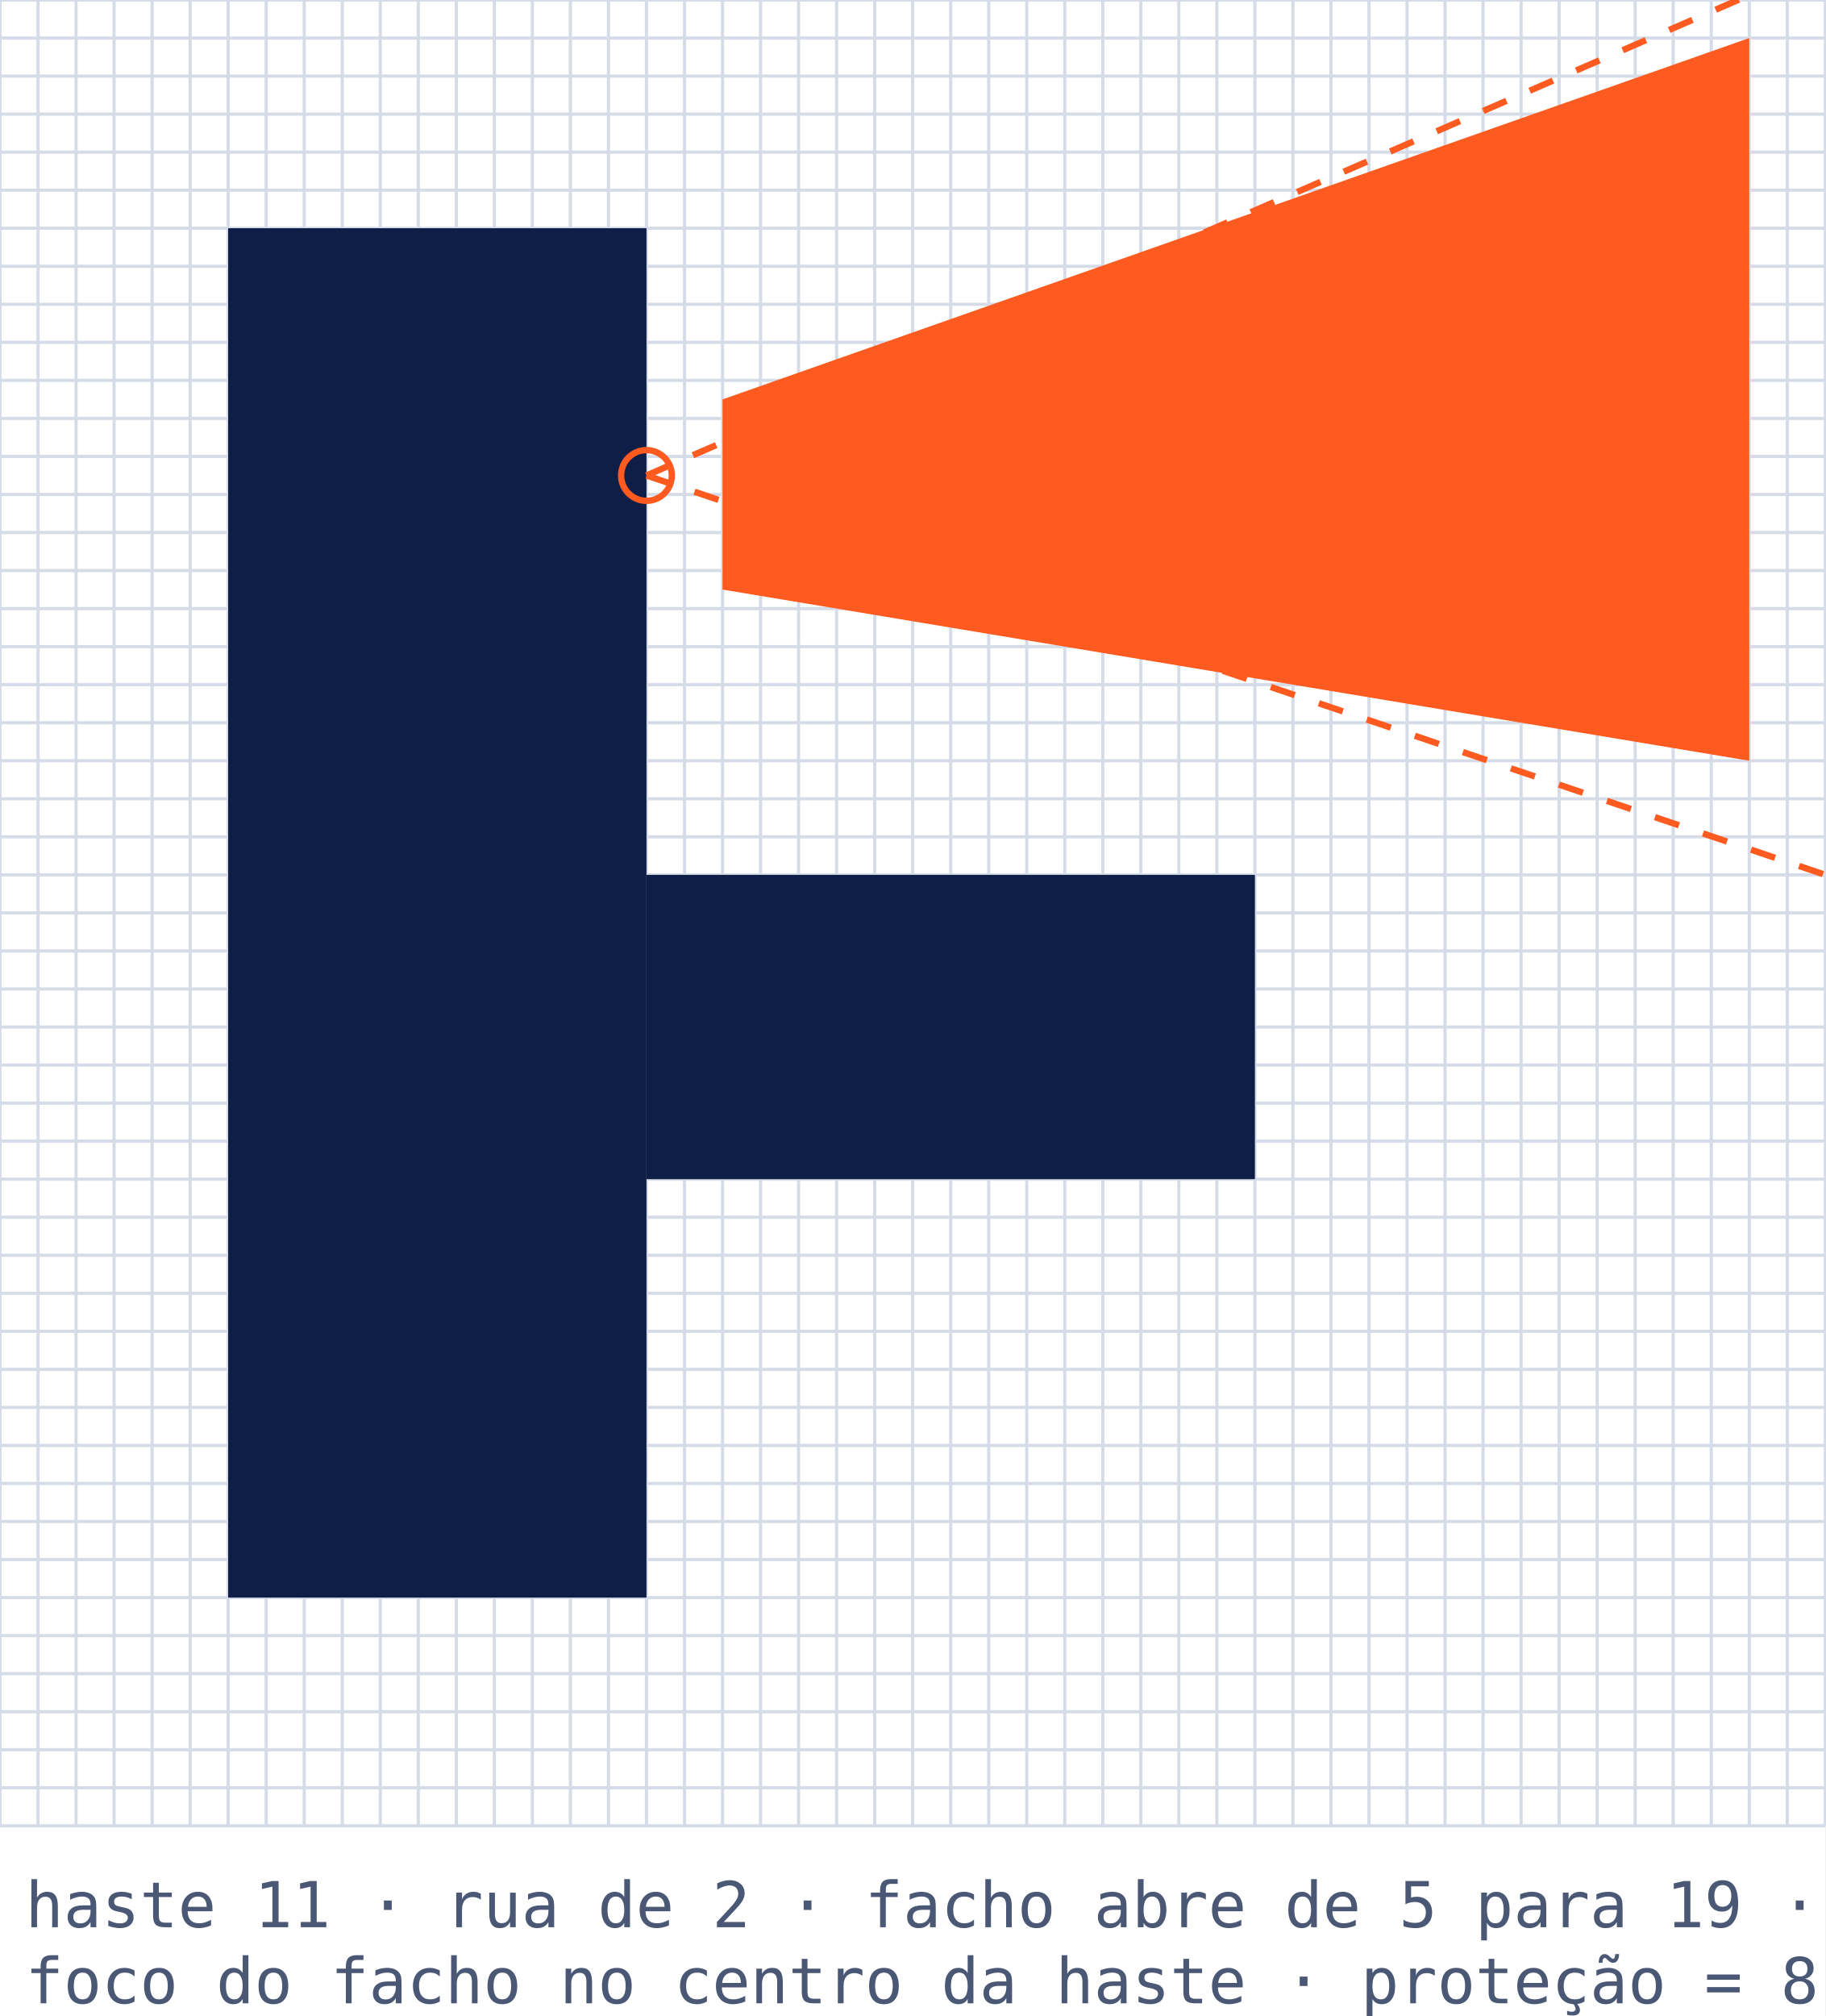
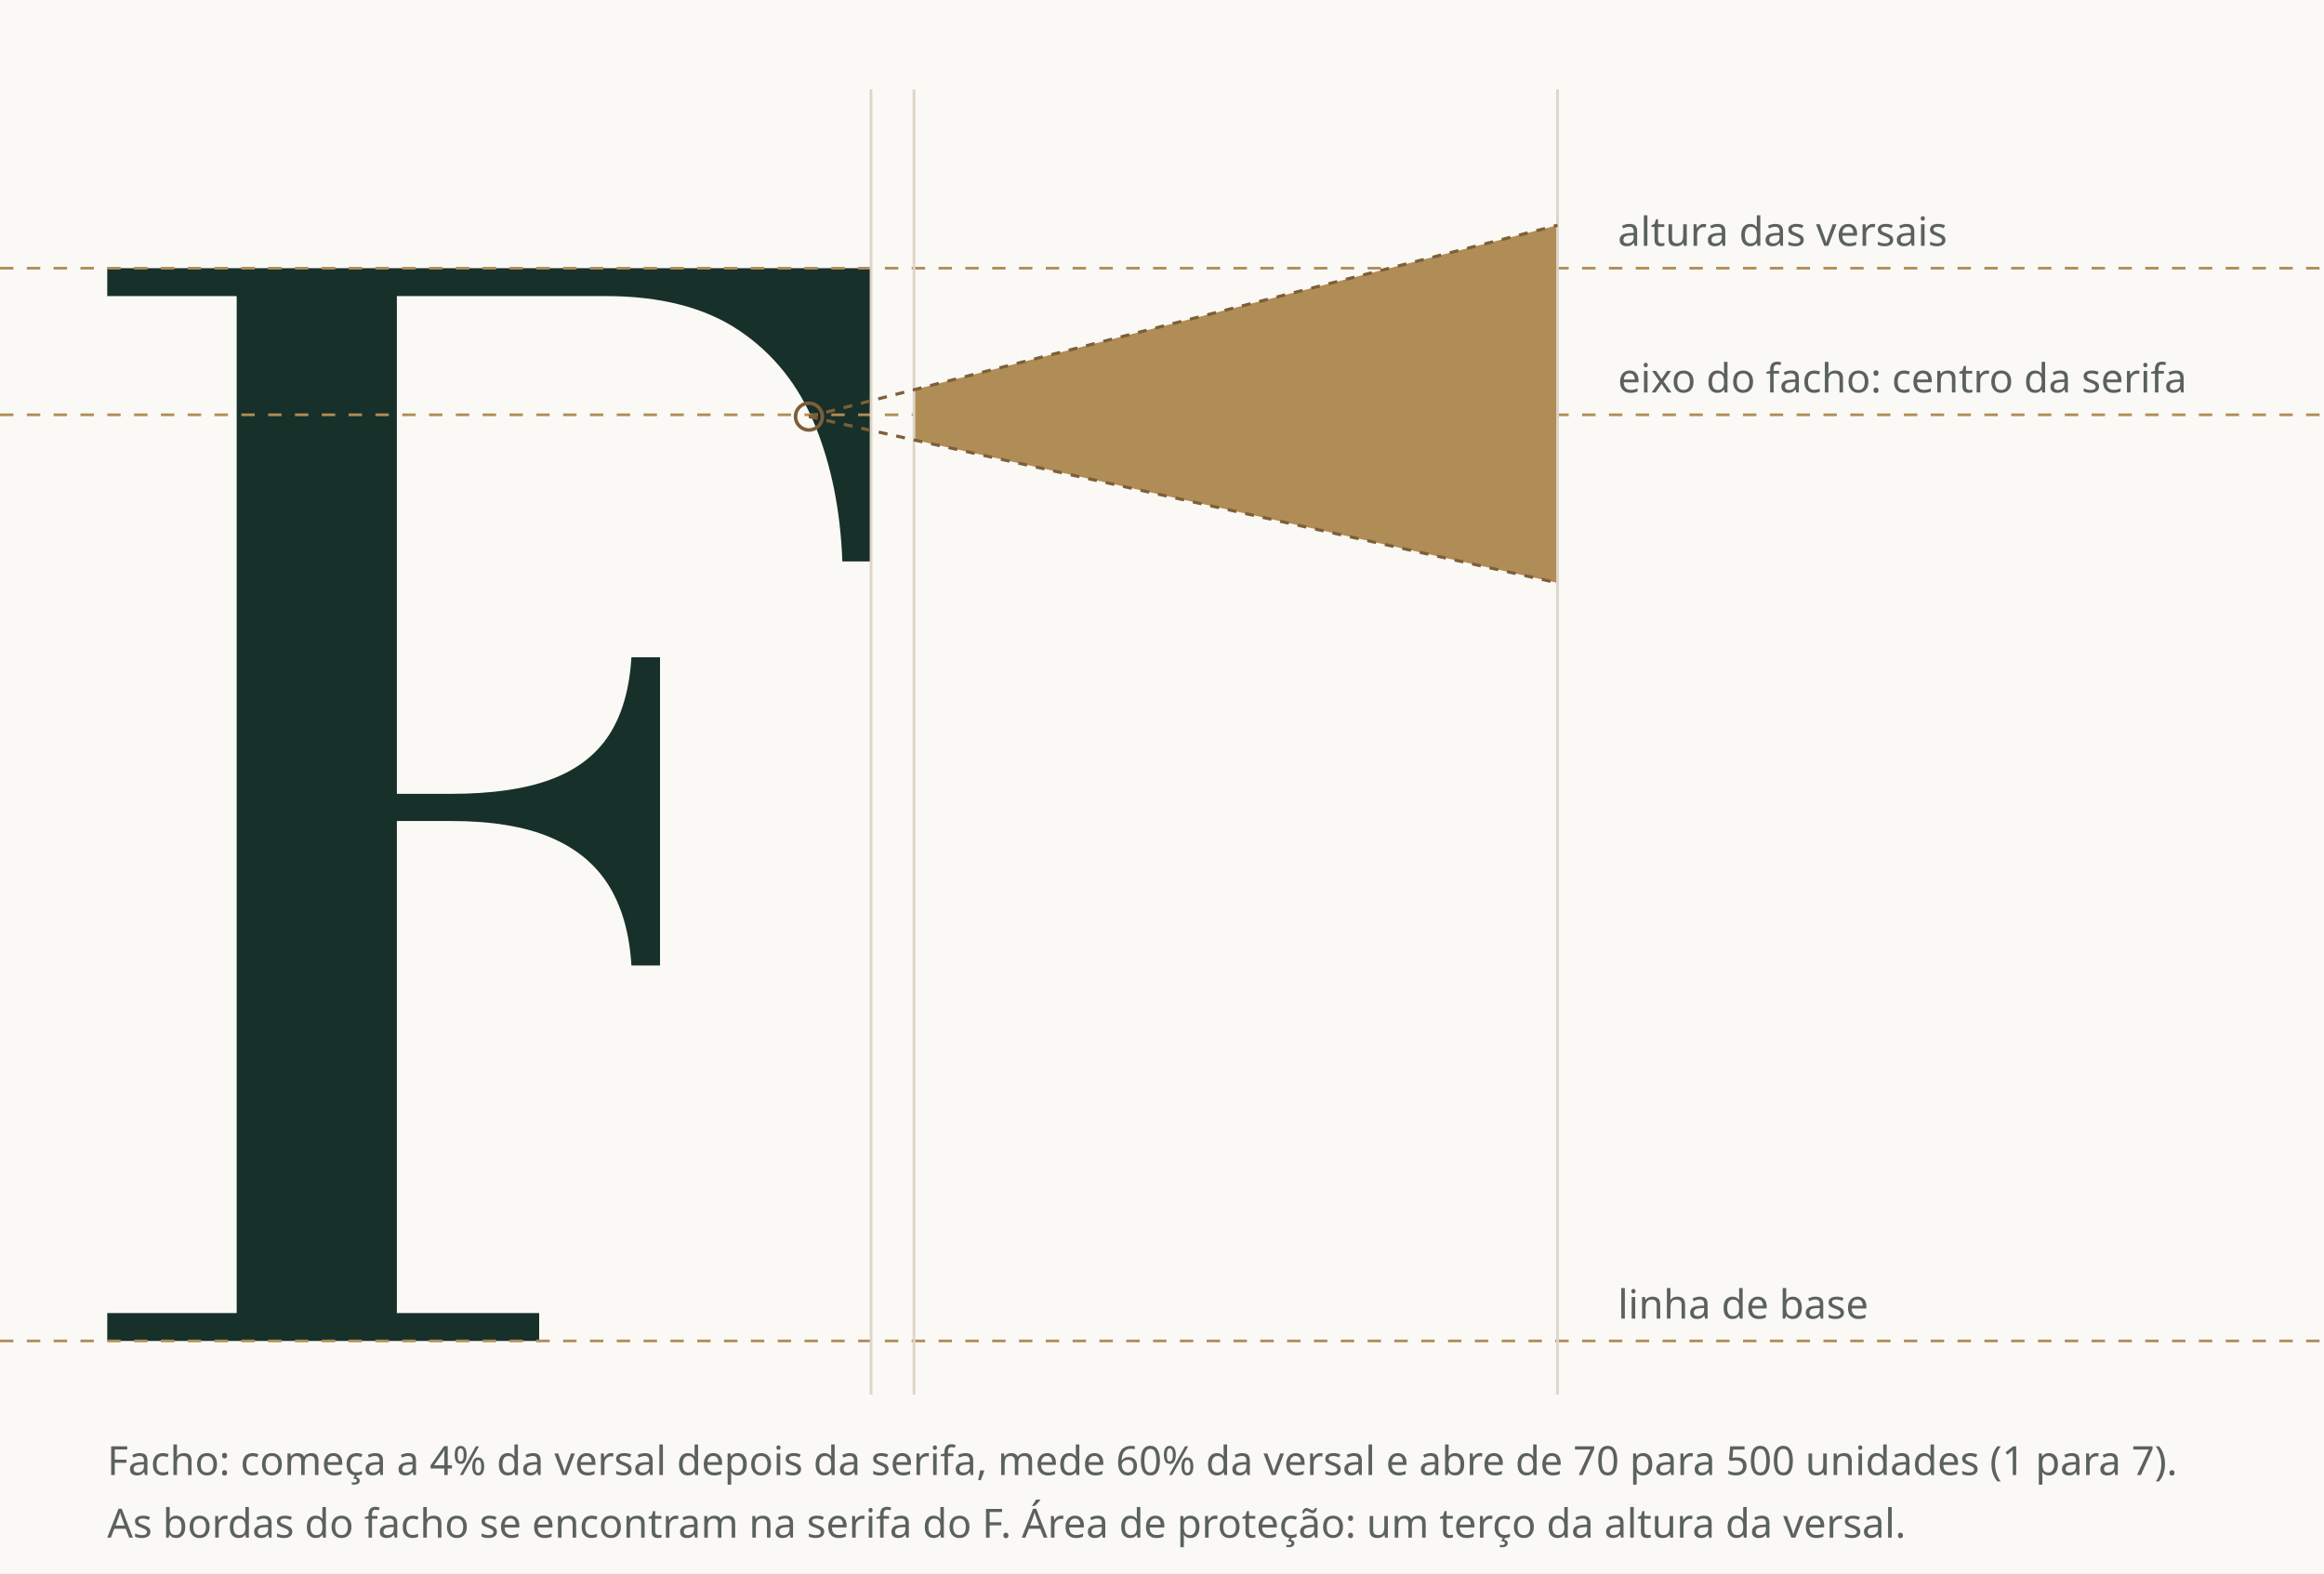
- <svg xmlns="http://www.w3.org/2000/svg" viewBox="0 0 288 318" width="288" height="318" role="img" aria-label="Faro">
-   <rect width="288" height="318" fill="#FFFFFF" />
-   <line x1="0" y1="0" x2="0" y2="288" stroke="#D5DCE8" stroke-width=".5" />
-   <line x1="0" y1="0" x2="288" y2="0" stroke="#D5DCE8" stroke-width=".5" />
-   <line x1="6" y1="0" x2="6" y2="288" stroke="#D5DCE8" stroke-width=".5" />
-   <line x1="0" y1="6" x2="288" y2="6" stroke="#D5DCE8" stroke-width=".5" />
-   <line x1="12" y1="0" x2="12" y2="288" stroke="#D5DCE8" stroke-width=".5" />
-   <line x1="0" y1="12" x2="288" y2="12" stroke="#D5DCE8" stroke-width=".5" />
-   <line x1="18" y1="0" x2="18" y2="288" stroke="#D5DCE8" stroke-width=".5" />
-   <line x1="0" y1="18" x2="288" y2="18" stroke="#D5DCE8" stroke-width=".5" />
-   <line x1="24" y1="0" x2="24" y2="288" stroke="#D5DCE8" stroke-width=".5" />
-   <line x1="0" y1="24" x2="288" y2="24" stroke="#D5DCE8" stroke-width=".5" />
-   <line x1="30" y1="0" x2="30" y2="288" stroke="#D5DCE8" stroke-width=".5" />
-   <line x1="0" y1="30" x2="288" y2="30" stroke="#D5DCE8" stroke-width=".5" />
-   <line x1="36" y1="0" x2="36" y2="288" stroke="#D5DCE8" stroke-width=".5" />
-   <line x1="0" y1="36" x2="288" y2="36" stroke="#D5DCE8" stroke-width=".5" />
-   <line x1="42" y1="0" x2="42" y2="288" stroke="#D5DCE8" stroke-width=".5" />
-   <line x1="0" y1="42" x2="288" y2="42" stroke="#D5DCE8" stroke-width=".5" />
-   <line x1="48" y1="0" x2="48" y2="288" stroke="#D5DCE8" stroke-width=".5" />
-   <line x1="0" y1="48" x2="288" y2="48" stroke="#D5DCE8" stroke-width=".5" />
-   <line x1="54" y1="0" x2="54" y2="288" stroke="#D5DCE8" stroke-width=".5" />
-   <line x1="0" y1="54" x2="288" y2="54" stroke="#D5DCE8" stroke-width=".5" />
-   <line x1="60" y1="0" x2="60" y2="288" stroke="#D5DCE8" stroke-width=".5" />
-   <line x1="0" y1="60" x2="288" y2="60" stroke="#D5DCE8" stroke-width=".5" />
-   <line x1="66" y1="0" x2="66" y2="288" stroke="#D5DCE8" stroke-width=".5" />
-   <line x1="0" y1="66" x2="288" y2="66" stroke="#D5DCE8" stroke-width=".5" />
-   <line x1="72" y1="0" x2="72" y2="288" stroke="#D5DCE8" stroke-width=".5" />
-   <line x1="0" y1="72" x2="288" y2="72" stroke="#D5DCE8" stroke-width=".5" />
-   <line x1="78" y1="0" x2="78" y2="288" stroke="#D5DCE8" stroke-width=".5" />
-   <line x1="0" y1="78" x2="288" y2="78" stroke="#D5DCE8" stroke-width=".5" />
-   <line x1="84" y1="0" x2="84" y2="288" stroke="#D5DCE8" stroke-width=".5" />
-   <line x1="0" y1="84" x2="288" y2="84" stroke="#D5DCE8" stroke-width=".5" />
-   <line x1="90" y1="0" x2="90" y2="288" stroke="#D5DCE8" stroke-width=".5" />
-   <line x1="0" y1="90" x2="288" y2="90" stroke="#D5DCE8" stroke-width=".5" />
-   <line x1="96" y1="0" x2="96" y2="288" stroke="#D5DCE8" stroke-width=".5" />
-   <line x1="0" y1="96" x2="288" y2="96" stroke="#D5DCE8" stroke-width=".5" />
-   <line x1="102" y1="0" x2="102" y2="288" stroke="#D5DCE8" stroke-width=".5" />
-   <line x1="0" y1="102" x2="288" y2="102" stroke="#D5DCE8" stroke-width=".5" />
-   <line x1="108" y1="0" x2="108" y2="288" stroke="#D5DCE8" stroke-width=".5" />
-   <line x1="0" y1="108" x2="288" y2="108" stroke="#D5DCE8" stroke-width=".5" />
-   <line x1="114" y1="0" x2="114" y2="288" stroke="#D5DCE8" stroke-width=".5" />
-   <line x1="0" y1="114" x2="288" y2="114" stroke="#D5DCE8" stroke-width=".5" />
-   <line x1="120" y1="0" x2="120" y2="288" stroke="#D5DCE8" stroke-width=".5" />
-   <line x1="0" y1="120" x2="288" y2="120" stroke="#D5DCE8" stroke-width=".5" />
-   <line x1="126" y1="0" x2="126" y2="288" stroke="#D5DCE8" stroke-width=".5" />
-   <line x1="0" y1="126" x2="288" y2="126" stroke="#D5DCE8" stroke-width=".5" />
-   <line x1="132" y1="0" x2="132" y2="288" stroke="#D5DCE8" stroke-width=".5" />
-   <line x1="0" y1="132" x2="288" y2="132" stroke="#D5DCE8" stroke-width=".5" />
-   <line x1="138" y1="0" x2="138" y2="288" stroke="#D5DCE8" stroke-width=".5" />
-   <line x1="0" y1="138" x2="288" y2="138" stroke="#D5DCE8" stroke-width=".5" />
-   <line x1="144" y1="0" x2="144" y2="288" stroke="#D5DCE8" stroke-width=".5" />
-   <line x1="0" y1="144" x2="288" y2="144" stroke="#D5DCE8" stroke-width=".5" />
-   <line x1="150" y1="0" x2="150" y2="288" stroke="#D5DCE8" stroke-width=".5" />
-   <line x1="0" y1="150" x2="288" y2="150" stroke="#D5DCE8" stroke-width=".5" />
-   <line x1="156" y1="0" x2="156" y2="288" stroke="#D5DCE8" stroke-width=".5" />
-   <line x1="0" y1="156" x2="288" y2="156" stroke="#D5DCE8" stroke-width=".5" />
-   <line x1="162" y1="0" x2="162" y2="288" stroke="#D5DCE8" stroke-width=".5" />
-   <line x1="0" y1="162" x2="288" y2="162" stroke="#D5DCE8" stroke-width=".5" />
-   <line x1="168" y1="0" x2="168" y2="288" stroke="#D5DCE8" stroke-width=".5" />
-   <line x1="0" y1="168" x2="288" y2="168" stroke="#D5DCE8" stroke-width=".5" />
-   <line x1="174" y1="0" x2="174" y2="288" stroke="#D5DCE8" stroke-width=".5" />
-   <line x1="0" y1="174" x2="288" y2="174" stroke="#D5DCE8" stroke-width=".5" />
-   <line x1="180" y1="0" x2="180" y2="288" stroke="#D5DCE8" stroke-width=".5" />
-   <line x1="0" y1="180" x2="288" y2="180" stroke="#D5DCE8" stroke-width=".5" />
-   <line x1="186" y1="0" x2="186" y2="288" stroke="#D5DCE8" stroke-width=".5" />
-   <line x1="0" y1="186" x2="288" y2="186" stroke="#D5DCE8" stroke-width=".5" />
-   <line x1="192" y1="0" x2="192" y2="288" stroke="#D5DCE8" stroke-width=".5" />
-   <line x1="0" y1="192" x2="288" y2="192" stroke="#D5DCE8" stroke-width=".5" />
-   <line x1="198" y1="0" x2="198" y2="288" stroke="#D5DCE8" stroke-width=".5" />
-   <line x1="0" y1="198" x2="288" y2="198" stroke="#D5DCE8" stroke-width=".5" />
-   <line x1="204" y1="0" x2="204" y2="288" stroke="#D5DCE8" stroke-width=".5" />
-   <line x1="0" y1="204" x2="288" y2="204" stroke="#D5DCE8" stroke-width=".5" />
-   <line x1="210" y1="0" x2="210" y2="288" stroke="#D5DCE8" stroke-width=".5" />
-   <line x1="0" y1="210" x2="288" y2="210" stroke="#D5DCE8" stroke-width=".5" />
-   <line x1="216" y1="0" x2="216" y2="288" stroke="#D5DCE8" stroke-width=".5" />
-   <line x1="0" y1="216" x2="288" y2="216" stroke="#D5DCE8" stroke-width=".5" />
-   <line x1="222" y1="0" x2="222" y2="288" stroke="#D5DCE8" stroke-width=".5" />
-   <line x1="0" y1="222" x2="288" y2="222" stroke="#D5DCE8" stroke-width=".5" />
-   <line x1="228" y1="0" x2="228" y2="288" stroke="#D5DCE8" stroke-width=".5" />
-   <line x1="0" y1="228" x2="288" y2="228" stroke="#D5DCE8" stroke-width=".5" />
-   <line x1="234" y1="0" x2="234" y2="288" stroke="#D5DCE8" stroke-width=".5" />
-   <line x1="0" y1="234" x2="288" y2="234" stroke="#D5DCE8" stroke-width=".5" />
-   <line x1="240" y1="0" x2="240" y2="288" stroke="#D5DCE8" stroke-width=".5" />
-   <line x1="0" y1="240" x2="288" y2="240" stroke="#D5DCE8" stroke-width=".5" />
-   <line x1="246" y1="0" x2="246" y2="288" stroke="#D5DCE8" stroke-width=".5" />
-   <line x1="0" y1="246" x2="288" y2="246" stroke="#D5DCE8" stroke-width=".5" />
-   <line x1="252" y1="0" x2="252" y2="288" stroke="#D5DCE8" stroke-width=".5" />
-   <line x1="0" y1="252" x2="288" y2="252" stroke="#D5DCE8" stroke-width=".5" />
-   <line x1="258" y1="0" x2="258" y2="288" stroke="#D5DCE8" stroke-width=".5" />
-   <line x1="0" y1="258" x2="288" y2="258" stroke="#D5DCE8" stroke-width=".5" />
-   <line x1="264" y1="0" x2="264" y2="288" stroke="#D5DCE8" stroke-width=".5" />
-   <line x1="0" y1="264" x2="288" y2="264" stroke="#D5DCE8" stroke-width=".5" />
-   <line x1="270" y1="0" x2="270" y2="288" stroke="#D5DCE8" stroke-width=".5" />
-   <line x1="0" y1="270" x2="288" y2="270" stroke="#D5DCE8" stroke-width=".5" />
-   <line x1="276" y1="0" x2="276" y2="288" stroke="#D5DCE8" stroke-width=".5" />
-   <line x1="0" y1="276" x2="288" y2="276" stroke="#D5DCE8" stroke-width=".5" />
-   <line x1="282" y1="0" x2="282" y2="288" stroke="#D5DCE8" stroke-width=".5" />
-   <line x1="0" y1="282" x2="288" y2="282" stroke="#D5DCE8" stroke-width=".5" />
-   <line x1="288" y1="0" x2="288" y2="288" stroke="#D5DCE8" stroke-width=".5" />
-   <line x1="0" y1="288" x2="288" y2="288" stroke="#D5DCE8" stroke-width=".5" />
-   <rect x="36.00" y="36.00" width="66.00" height="216.00" fill="#0F1E46" />
-   <polygon points="114.00,63.00 276.00,6.00 276.00,120.00 114.00,93.00" fill="#FF5A1F" />
-   <rect x="102.00" y="138.00" width="96.00" height="48.00" fill="#0F1E46" />
-   <line x1="102" y1="75.0" x2="288" y2="-6" stroke="#FF5A1F" stroke-dasharray="4 4" stroke-width="1" />
-   <line x1="102" y1="75.0" x2="288" y2="138" stroke="#FF5A1F" stroke-dasharray="4 4" stroke-width="1" />
-   <circle cx="102" cy="75.0" r="4" fill="none" stroke="#FF5A1F" />
-   <text x="4" y="304" font-family="monospace" font-size="10" fill="#4B5875">haste 11 · rua de 2 · facho abre de 5 para 19 · braço 16 x 8</text>
-   <text x="4" y="316" font-family="monospace" font-size="10" fill="#4B5875">foco do facho no centro da haste · proteção = 8</text>
+ <svg xmlns="http://www.w3.org/2000/svg" viewBox="0 0 520.0 352.0" width="520" height="352" role="img" aria-label="Faro">
+   <rect width="520" height="352" fill="#FBF9F5" />
+   <g transform="translate(14.88 300.00) scale(0.16 -0.16)">
+     <path d="M790 525Q786 592 758.5 636.5Q731 681 677.0 704.0Q623 727 538 727H462V39H661V0H57V39H238V1461H57V1500H1125V1090H1085Q1081 1197 1046.5 1281.0Q1012 1365 940.5 1413.0Q869 1461 754 1461H462V765H538Q623 765 677.0 785.0Q731 805 758.5 847.0Q786 889 790 956H830V525Z" fill="#17302A" />
+     <polygon points="1185,1260 2085,1060 2085,1560 1185,1330" fill="#B08D57" />
+   </g>
+   <line x1="0" y1="300.0" x2="520" y2="300.0" stroke="#B08D57" stroke-width=".6" stroke-dasharray="3 3" />
+   <text x="362" y="295.0" font-family="sans-serif" font-size="9" fill="#5B625D">linha de base</text>
+   <line x1="0" y1="60.0" x2="520" y2="60.0" stroke="#B08D57" stroke-width=".6" stroke-dasharray="3 3" />
+   <text x="362" y="55.0" font-family="sans-serif" font-size="9" fill="#5B625D">altura das versais</text>
+   <line x1="0" y1="92.8" x2="520" y2="92.8" stroke="#B08D57" stroke-width=".6" stroke-dasharray="3 3" />
+   <text x="362" y="87.8" font-family="sans-serif" font-size="9" fill="#5B625D">eixo do facho: centro da serifa</text>
+   <line x1="194.9" y1="20" x2="194.9" y2="312" stroke="#DDD5C7" stroke-width=".6" />
+   <line x1="204.5" y1="20" x2="204.5" y2="312" stroke="#DDD5C7" stroke-width=".6" />
+   <line x1="348.5" y1="20" x2="348.5" y2="312" stroke="#DDD5C7" stroke-width=".6" />
+   <line x1="181.0" y1="93.2" x2="348.5" y2="50.4" stroke="#7D5F38" stroke-width=".7" stroke-dasharray="2 2" />
+   <line x1="181.0" y1="93.2" x2="348.5" y2="130.4" stroke="#7D5F38" stroke-width=".7" stroke-dasharray="2 2" />
+   <circle cx="181.0" cy="93.2" r="3" fill="none" stroke="#7D5F38" stroke-width=".8" />
+   <text x="24" y="330" font-family="sans-serif" font-size="9" fill="#5B625D">Facho: começa a 4% da versal depois da serifa, mede 60% da versal e abre de 70 para 500 unidades (1 para 7).</text>
+   <text x="24" y="344" font-family="sans-serif" font-size="9" fill="#5B625D">As bordas do facho se encontram na serifa do F. Área de proteção: um terço da altura da versal.</text>
</svg>
